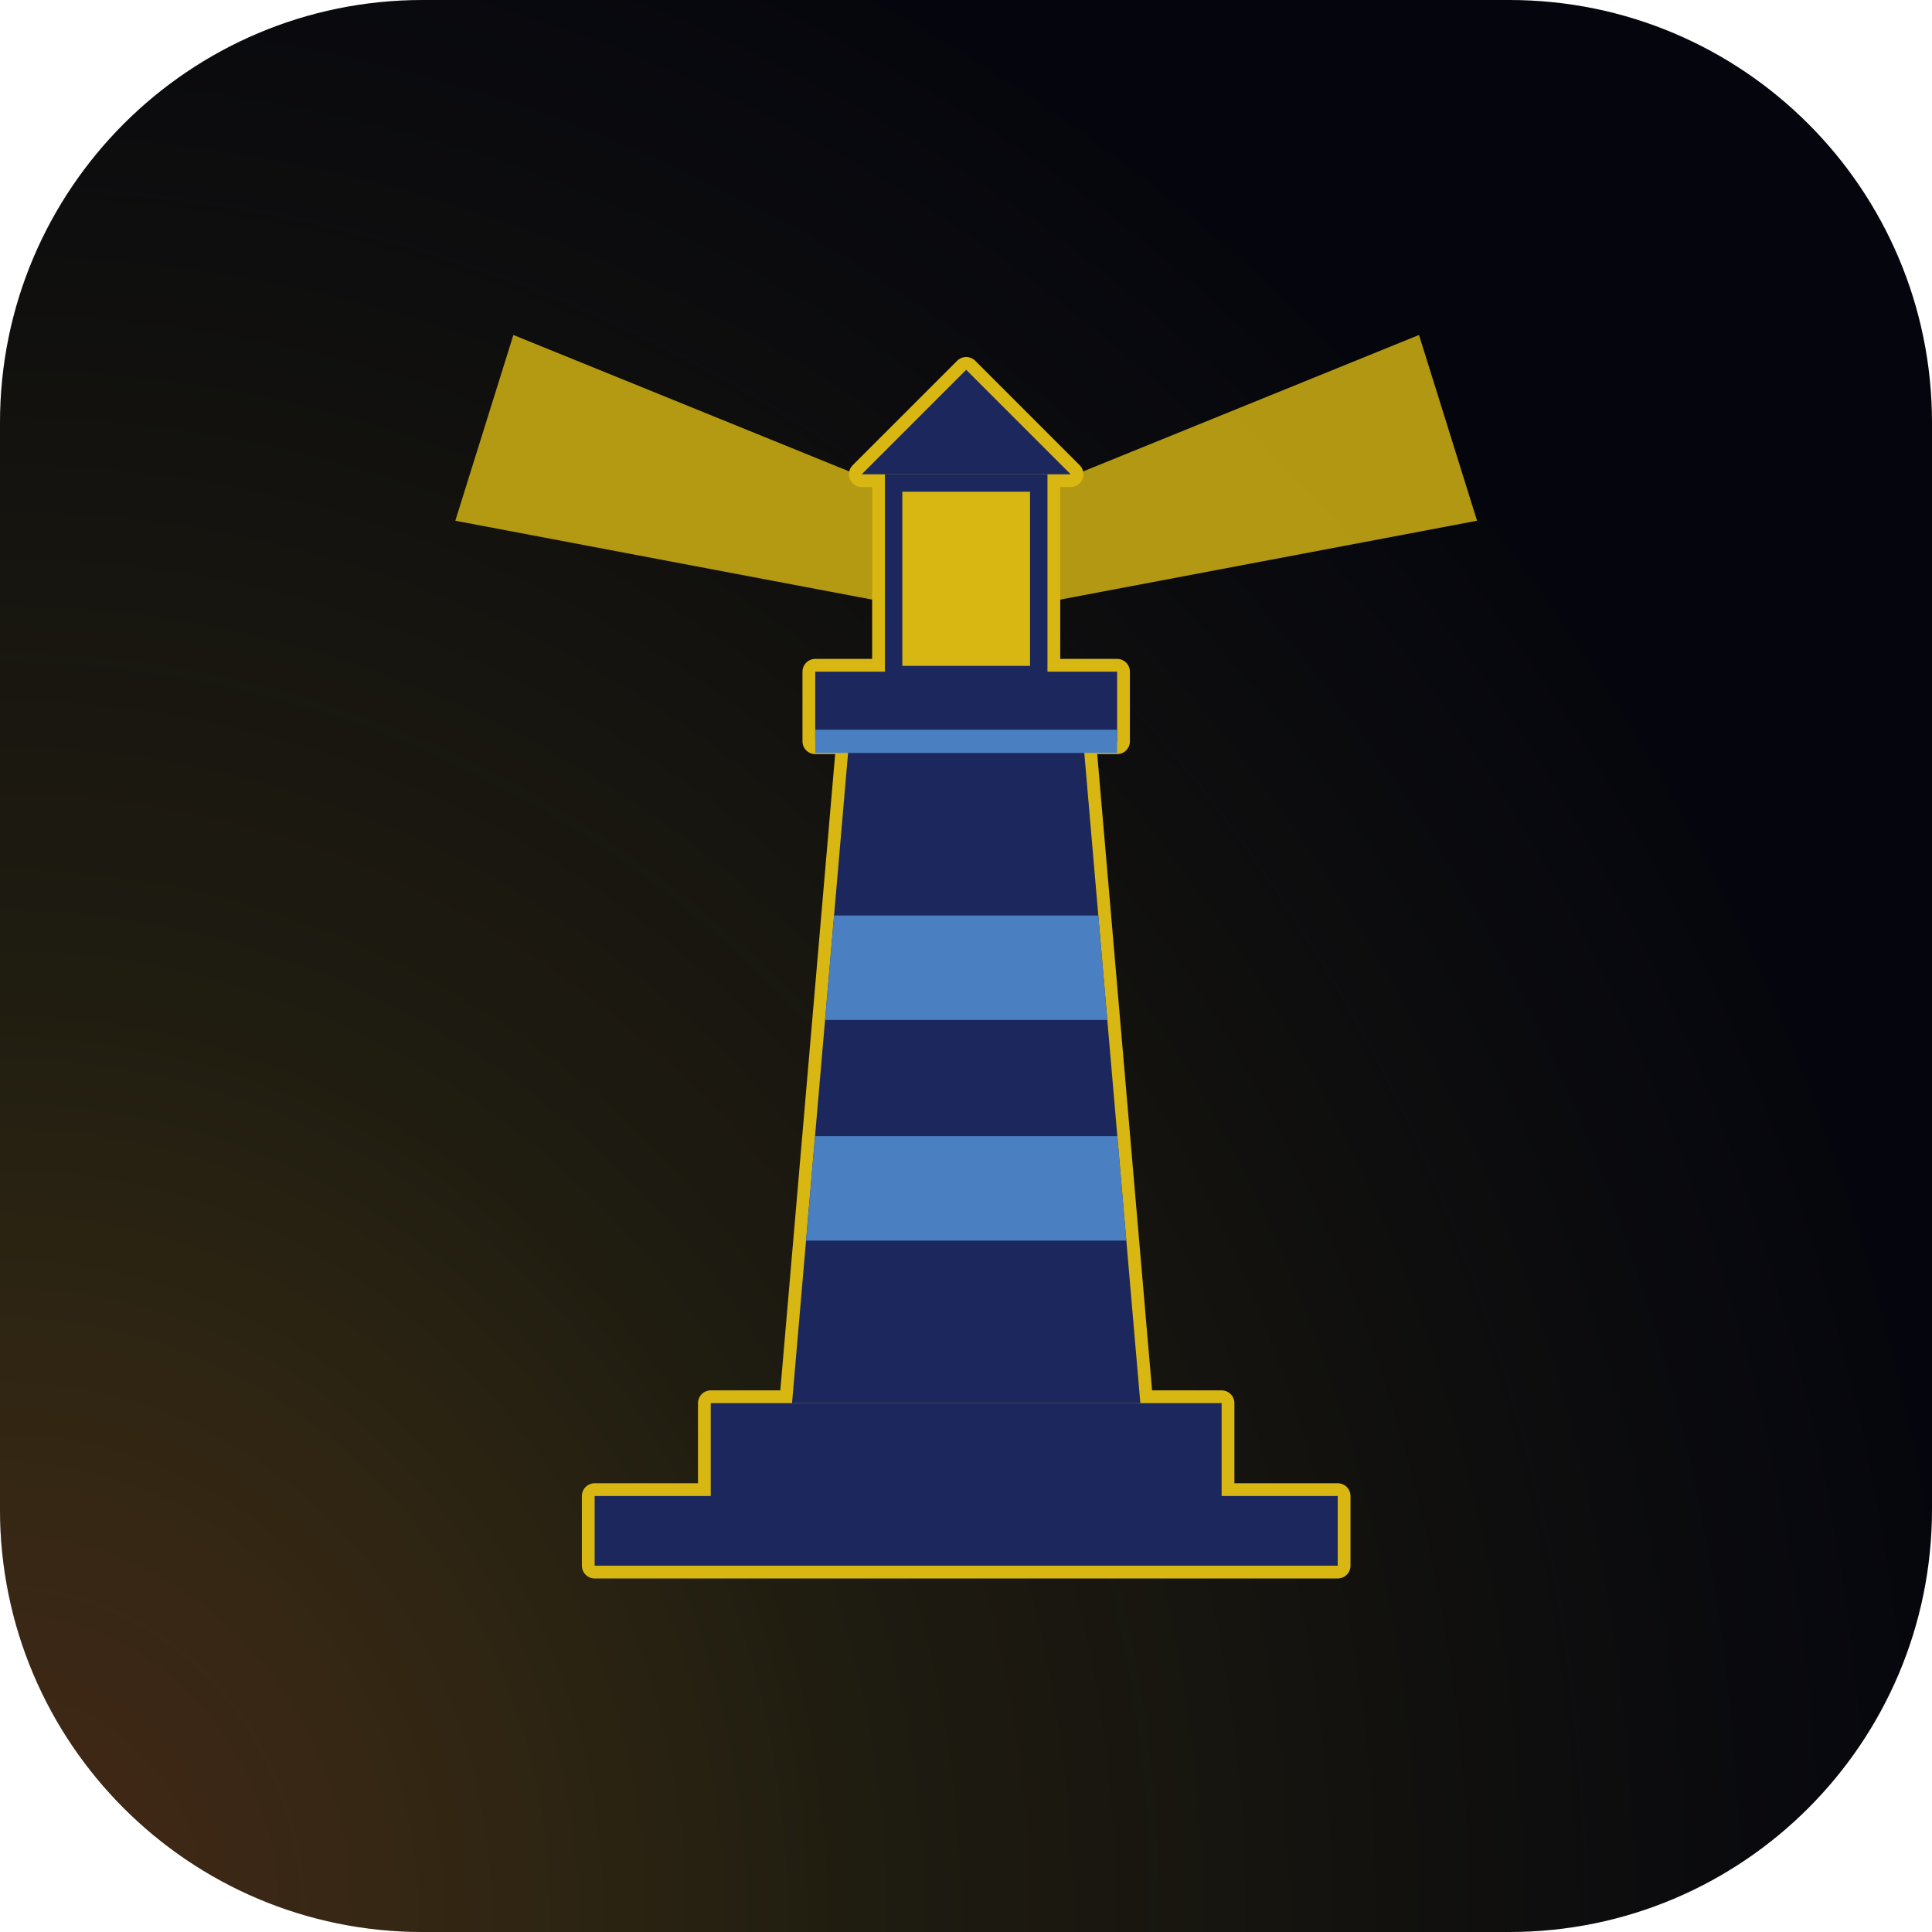
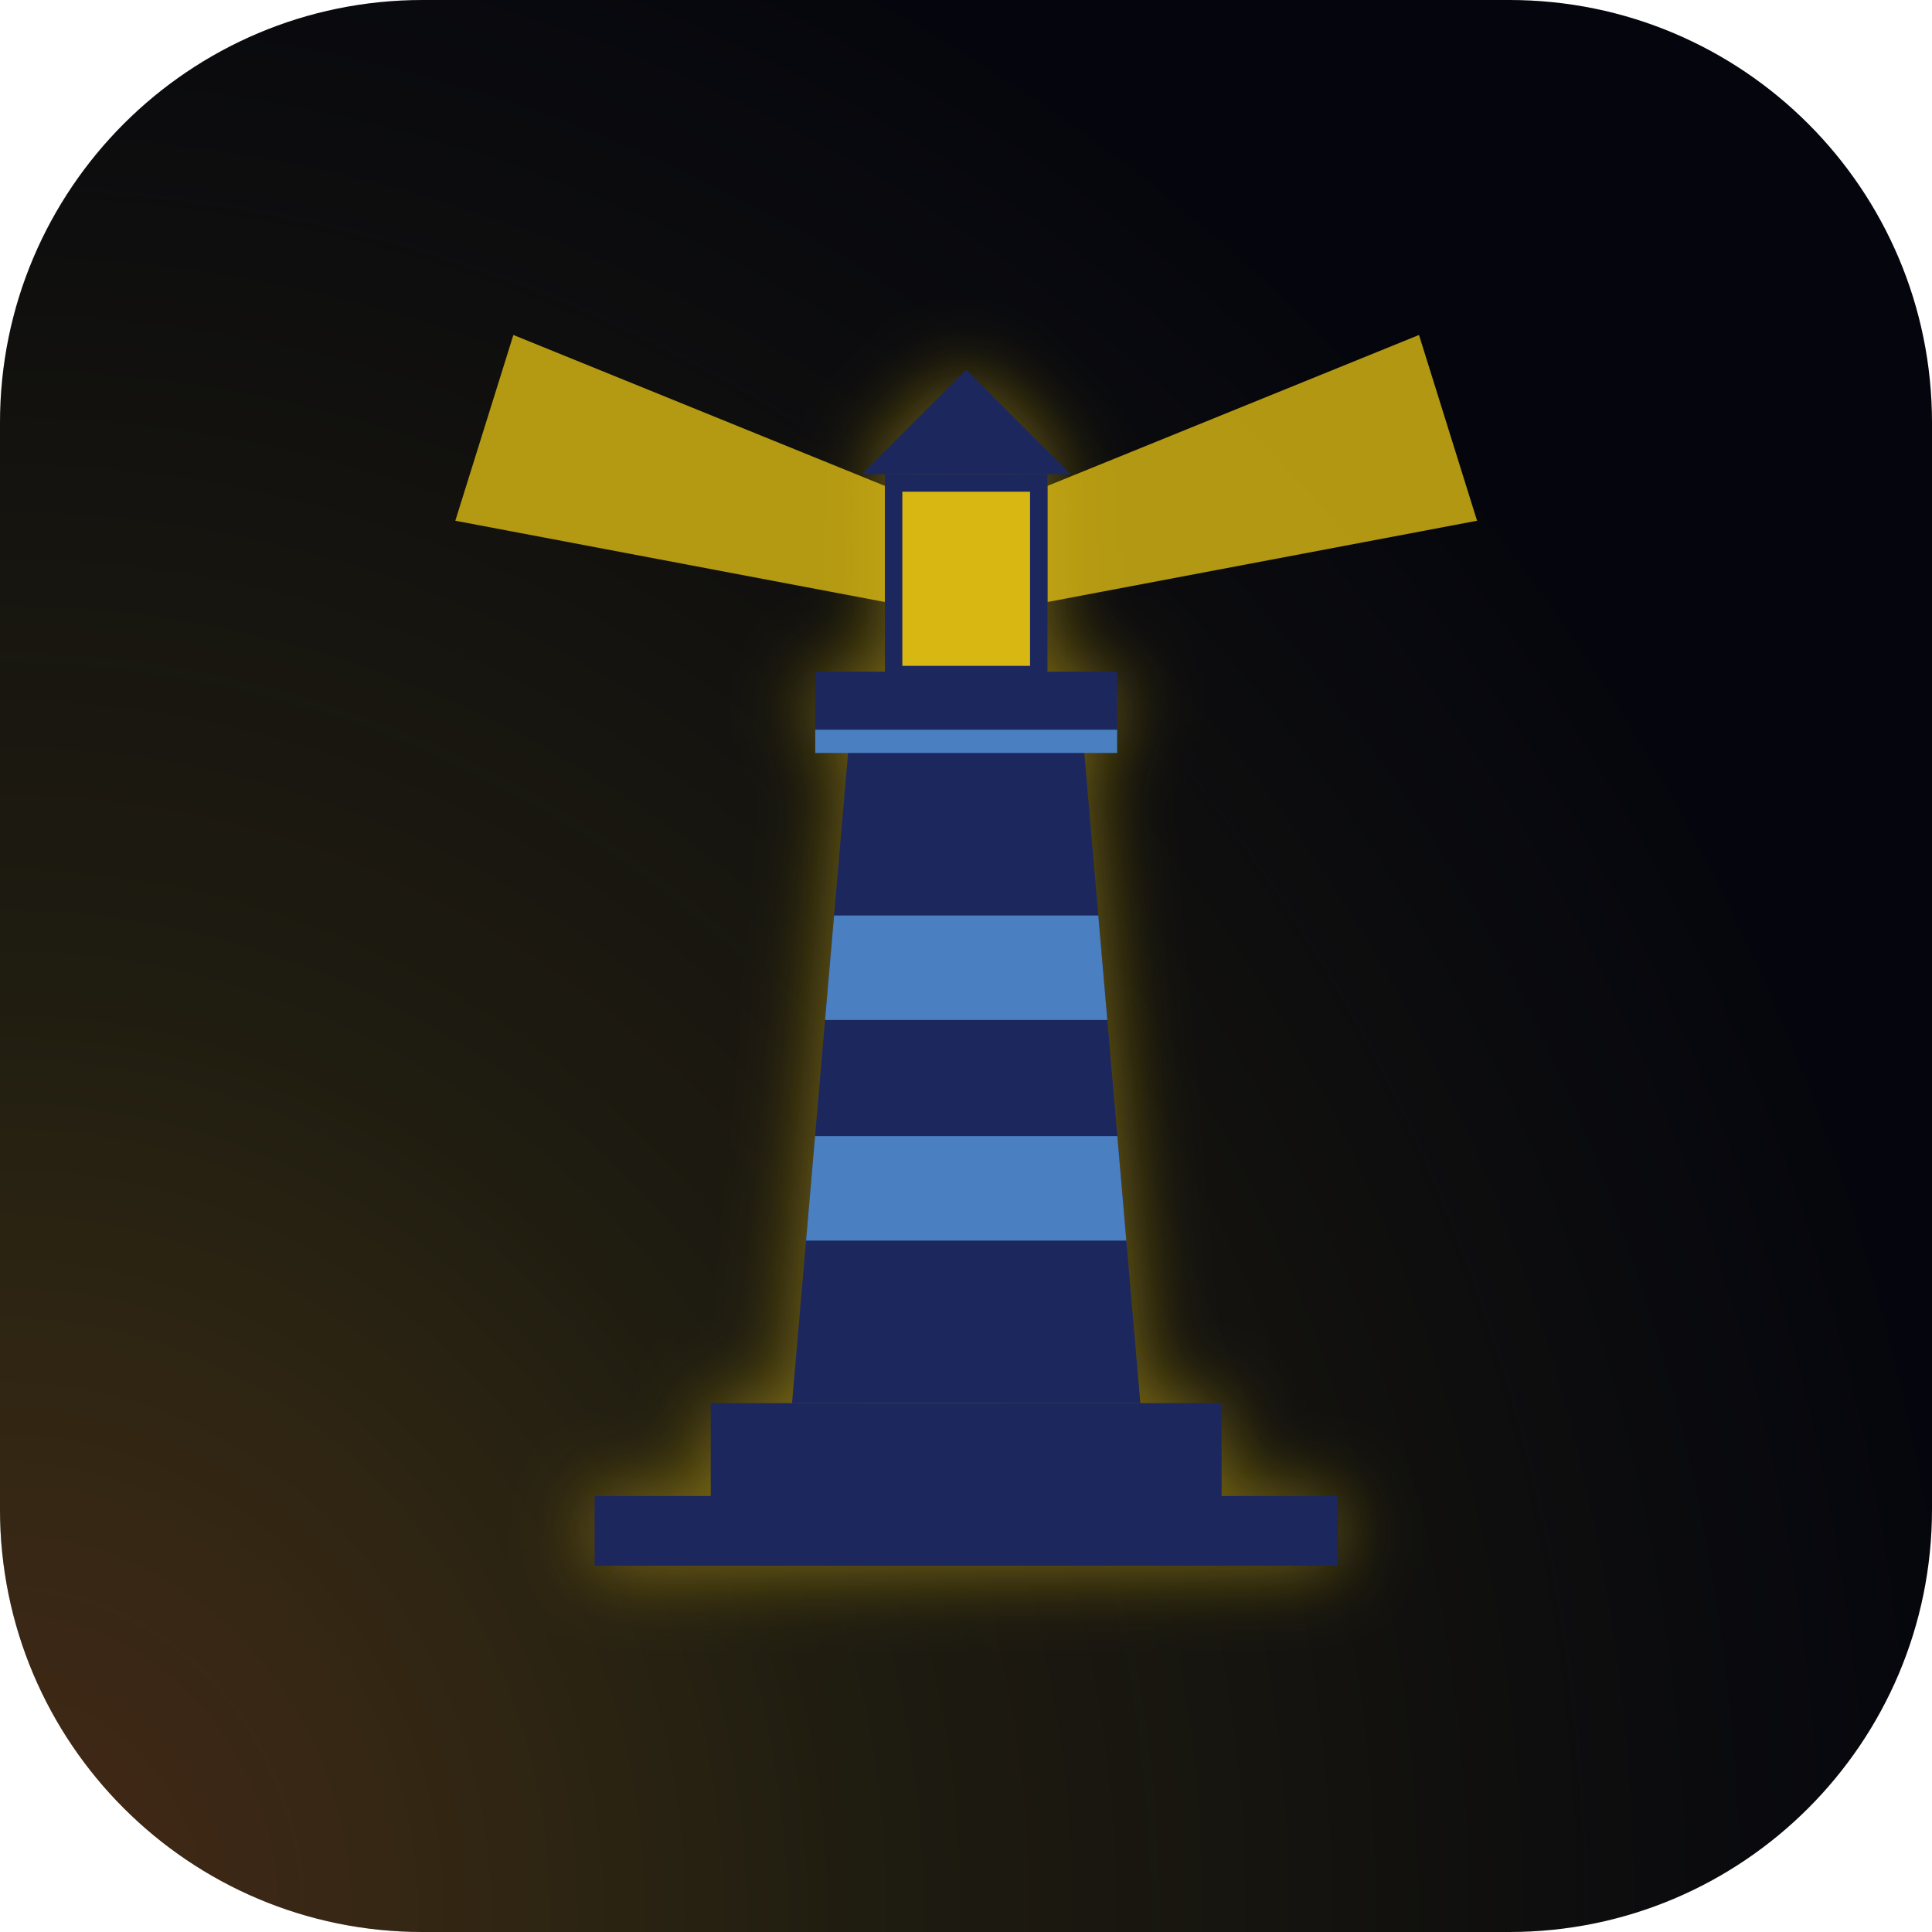
<svg xmlns="http://www.w3.org/2000/svg" viewBox="0 0 512 512">
  <rect width="512" height="512" rx="112" fill="#05060d" />
  <defs>
    <radialGradient id="candle" gradientUnits="userSpaceOnUse" cx="0" cy="0" r="1" gradientTransform="translate(0 512) scale(560 620)">
      <stop offset="0" stop-color="#c96a2b" stop-opacity="0.32" />
      <stop offset=".4" stop-color="#e6c62a" stop-opacity="0.120" />
      <stop offset=".68" stop-color="#e6c62a" stop-opacity="0.051" />
      <stop offset=".94" stop-color="#e6c62a" stop-opacity="0" />
    </radialGradient>
  </defs>
  <rect width="512" height="512" rx="112" fill="url(#candle)" />
  <svg x="102.2" y="58.0" width="307.7" height="400" viewBox="0 0 100 130">
-     <g fill="none" stroke="#d8b713" stroke-width="2.2" stroke-linejoin="round" stroke-linecap="round">
+     <defs>
+       <filter id="blur" x="-40%" y="-40%" width="180%" height="180%">
+         <feGaussianBlur stdDeviation="3.2" />
+       </filter>
+     </defs>
+     <g filter="url(#blur)" opacity="0.55" fill="#d8b713">
      <rect x="18" y="110" width="64" height="6" />
      <rect x="28" y="102" width="44" height="9" />
      <polygon points="35,102 65,102 60,44 40,44" />
      <rect x="37" y="39" width="26" height="6" />
      <rect x="43" y="22" width="14" height="18" />
      <polygon points="41,22 59,22 50,13" />
    </g>
    <defs>
      <clipPath id="tower">
        <polygon points="35,102 65,102 60,44 40,44" />
      </clipPath>
    </defs>
    <polygon points="43,23 43,33 6,26 11,10" fill="#d8b713" opacity="0.82" />
    <polygon points="57,23 57,33 94,26 89,10" fill="#d8b713" opacity="0.82" />
    <rect x="18" y="110" width="64" height="6" fill="#1c275e" />
    <rect x="28" y="102" width="44" height="9" fill="#1c275e" />
    <polygon points="35,102 65,102 60,44 40,44" fill="#1c275e" />
    <rect x="0" y="60" width="100" height="9" fill="#4a7fc1" clip-path="url(#tower)" />
    <rect x="0" y="79" width="100" height="9" fill="#4a7fc1" clip-path="url(#tower)" />
    <rect x="37" y="39" width="26" height="6" fill="#1c275e" />
    <rect x="37" y="44" width="26" height="2" fill="#4a7fc1" />
    <rect x="43" y="22" width="14" height="18" fill="#1c275e" />
    <rect x="44.5" y="23.5" width="11" height="15" fill="#d8b713" />
    <polygon points="41,22 59,22 50,13" fill="#1c275e" />
  </svg>
</svg>
